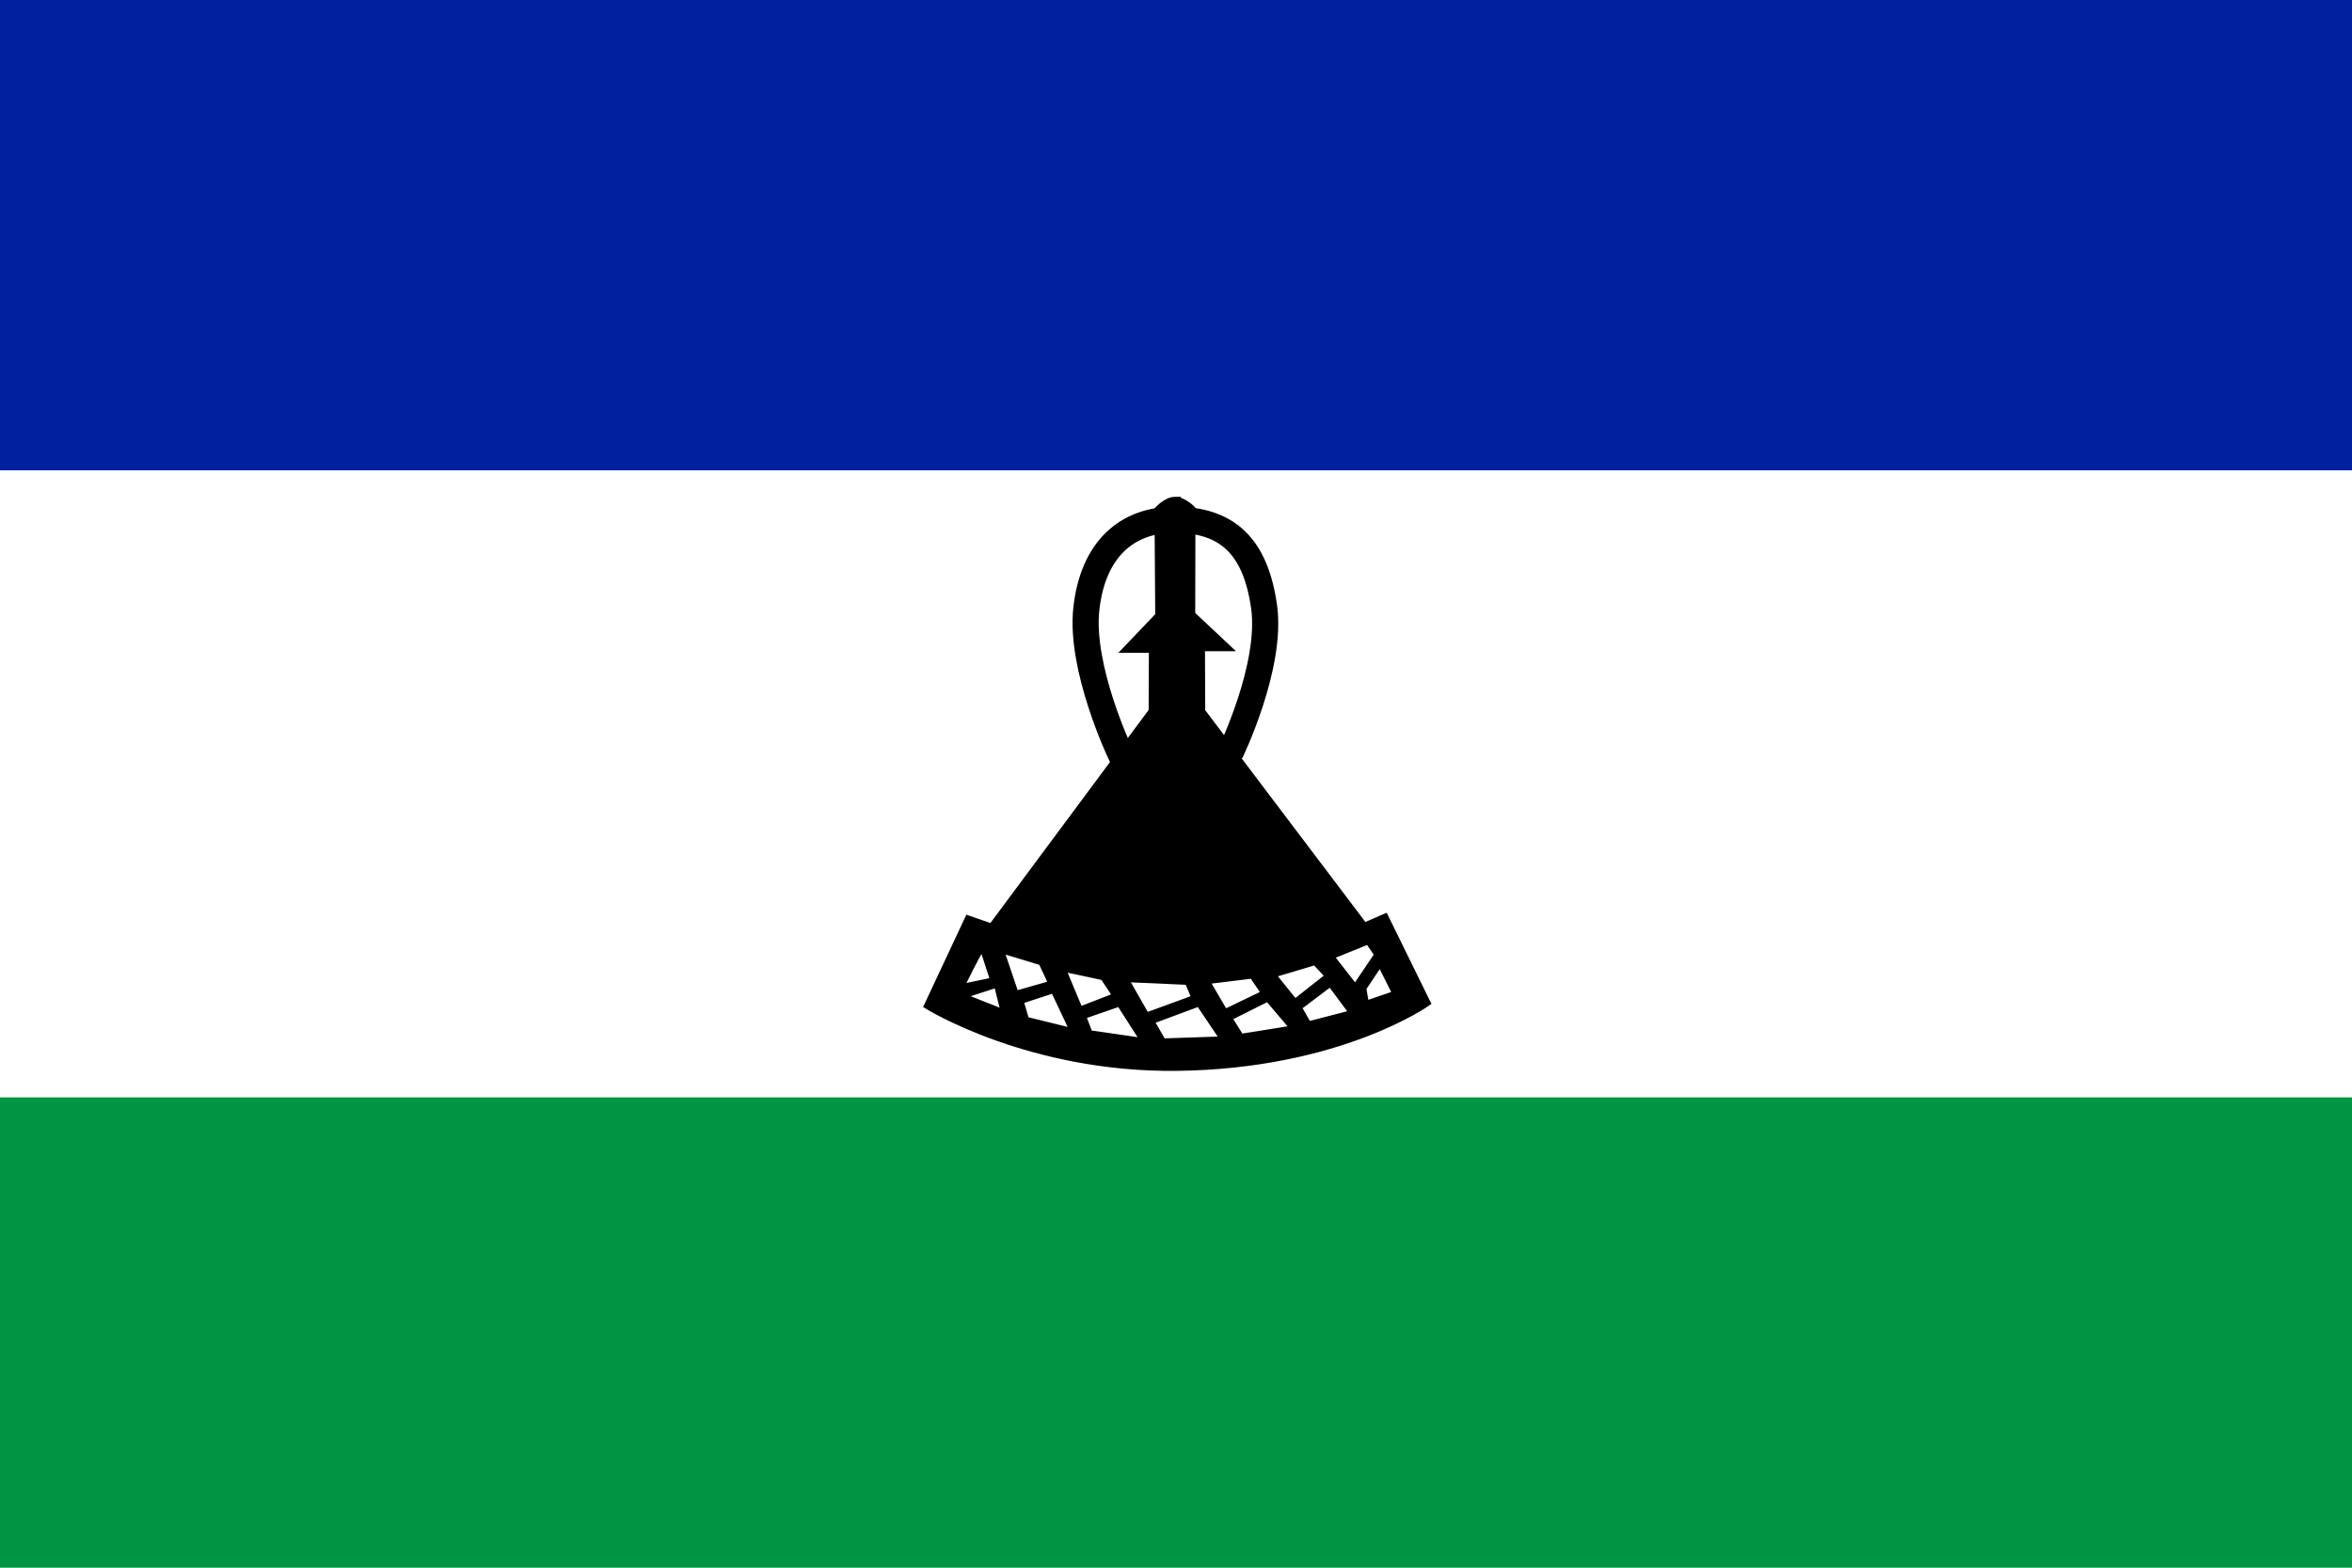
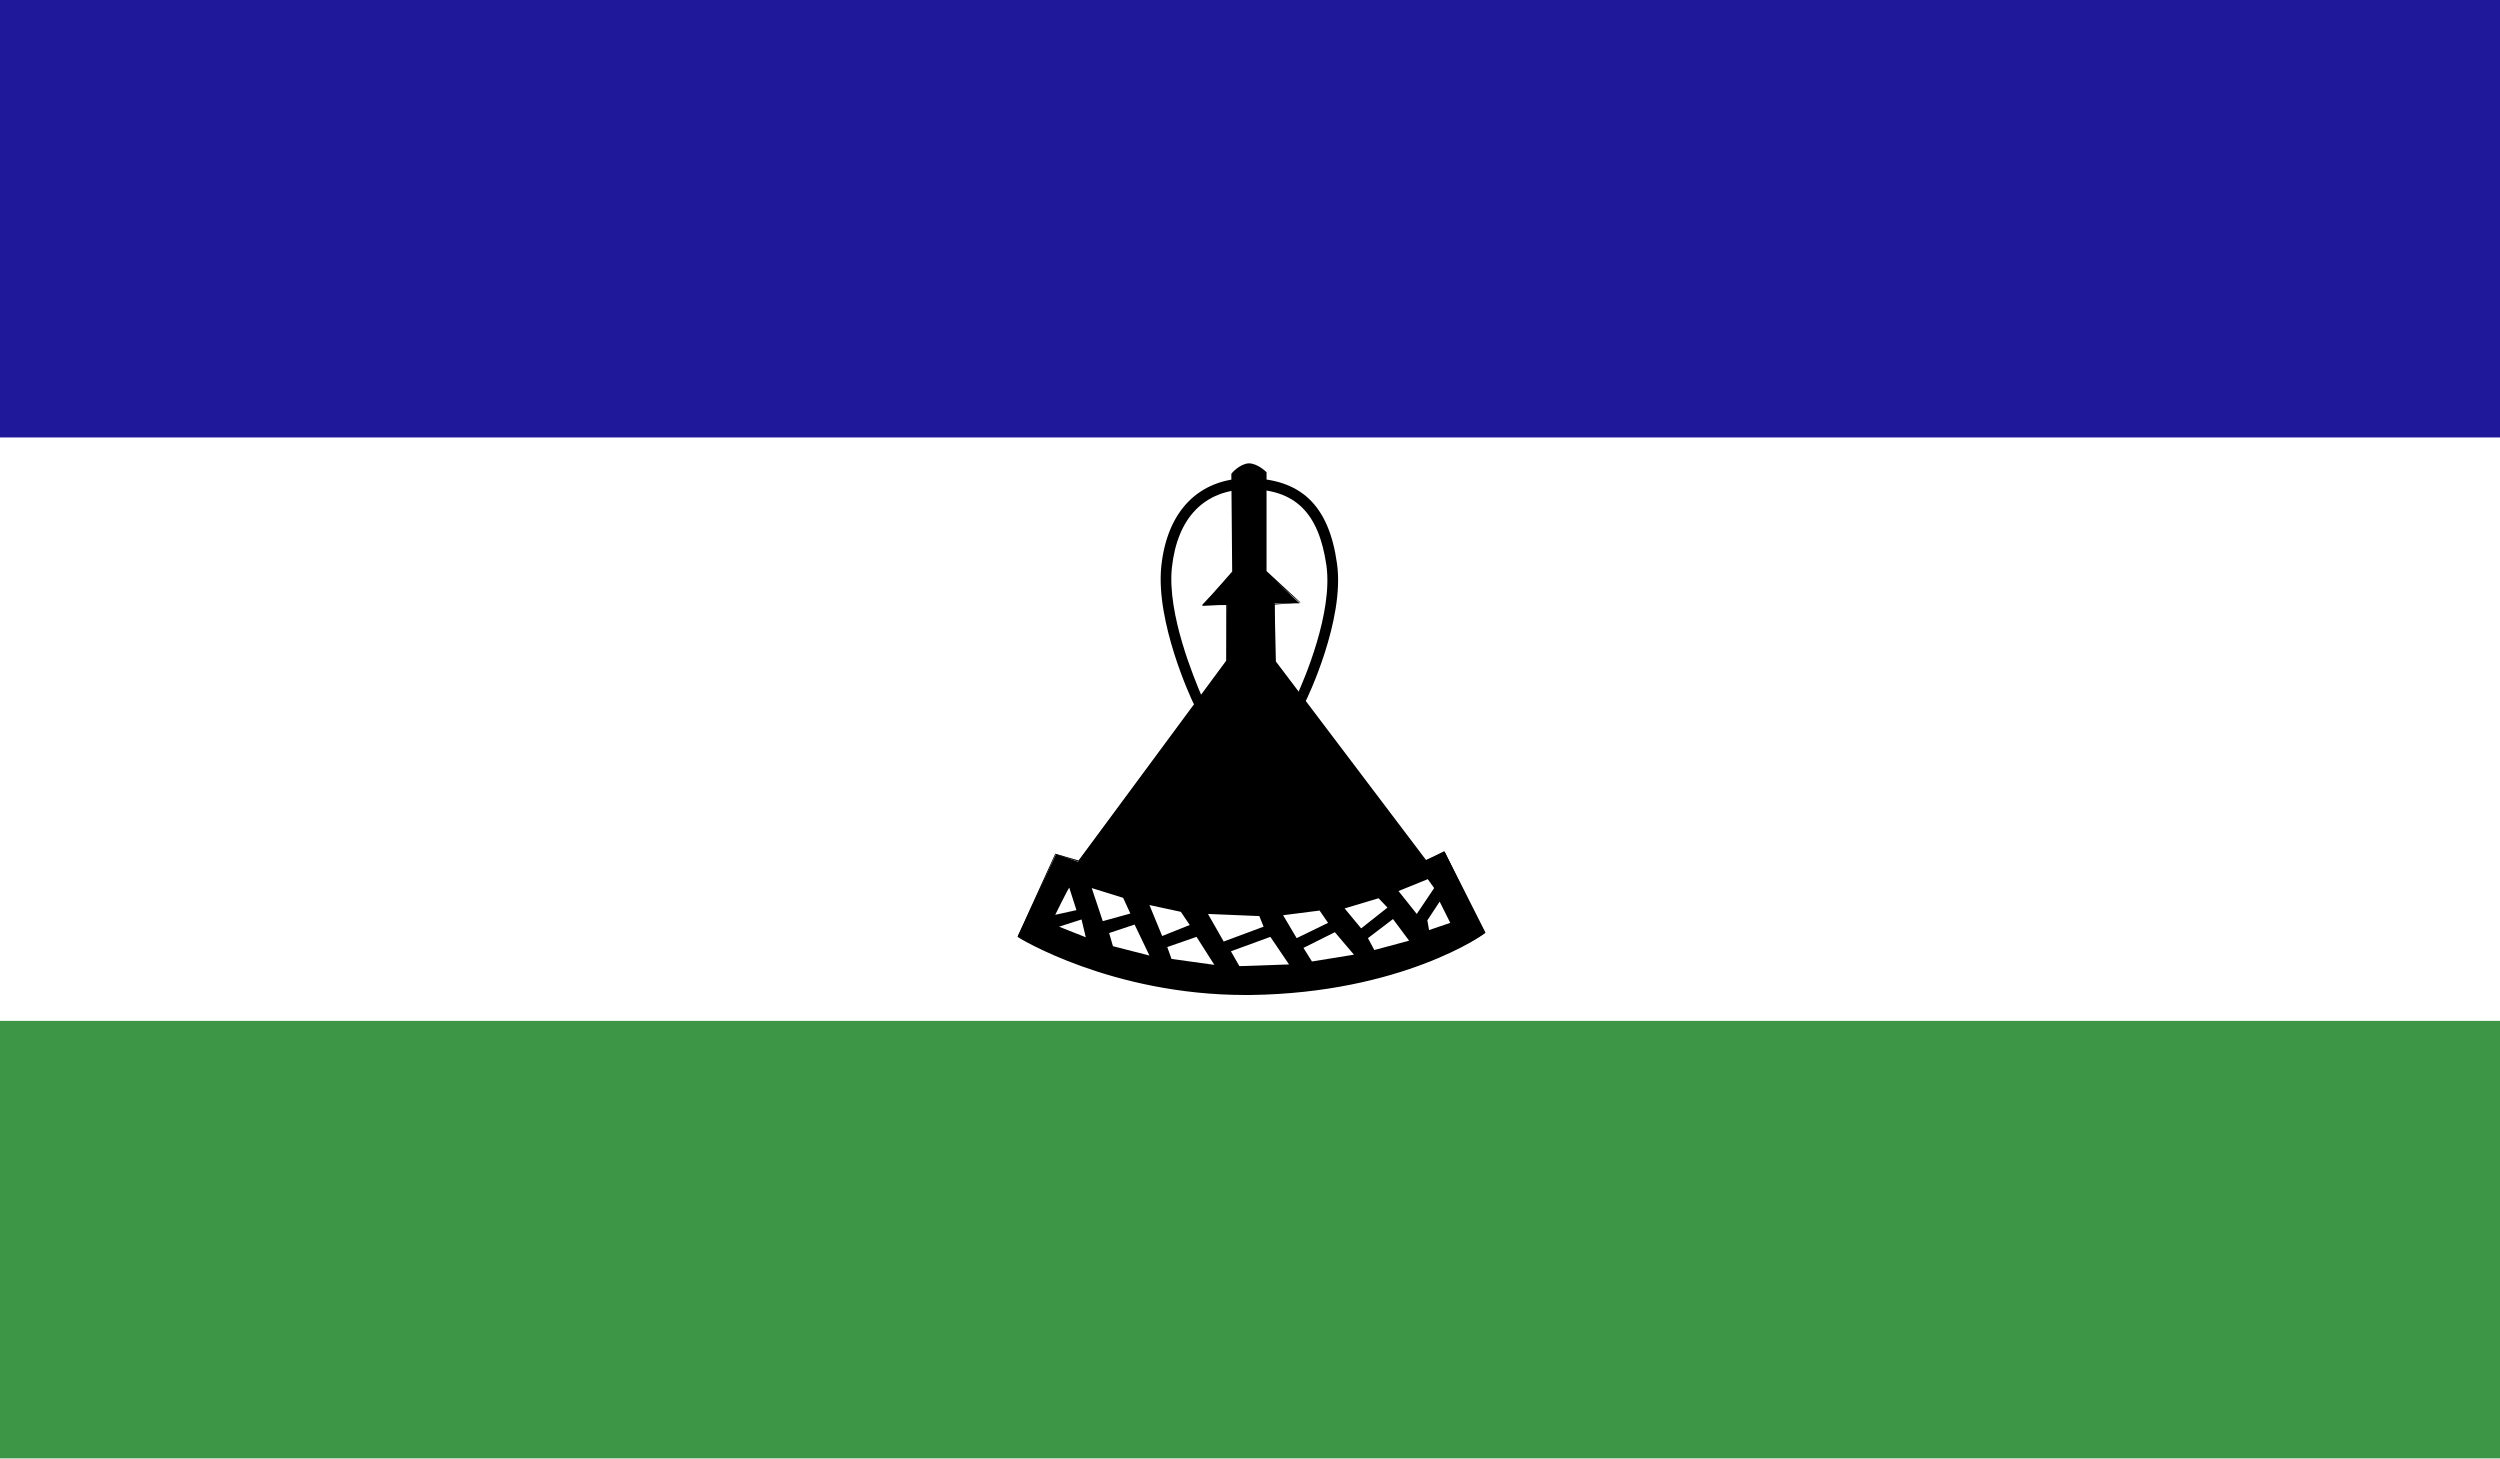
- <svg xmlns="http://www.w3.org/2000/svg" viewBox="0 0 450 300">
-   <rect width="450" height="300" fill="#009543" />
-   <rect width="450" height="210" fill="#fff" />
-   <rect width="450" height="90" fill="#00209f" />
-   <g fill="#fff">
-     <path fill="#000" stroke="#000" d="m224.76,95.569c-1.71,0.037-3.378,1.931-3.378,1.931l0.147,20.233-6.388,6.692h5.171l-0.044,11.603-30.591,41.193-4.522-1.563-7.904,16.861s19.55,12.242,47.925,11.907c31.144-0.37,48.064-12.471,48.064-12.471l-8.168-16.644-4,1.739-30.983-40.979-0.044-11.949h5.171l-7.038-6.609,0.042-20.159s-1.751-1.82-3.461-1.784z" />
-     <path fill="none" stroke="#000" stroke-width="5" d="m235.43,144.01-21.153,0s-7.678-16.176-6.433-27.485c1.267-11.515,7.848-16.963,16.598-17.059,10.345-0.115,15.767,5.069,17.405,16.598,1.623,11.424-6.417,27.947-6.417,27.947z" />
-     <path d="m187.79,182.57c-0.346,0.461-2.882,5.533-2.882,5.533l4.38-0.922-1.498-4.611z" />
-     <path d="m190.32,189.14-4.611,1.498,5.533,2.19-0.922-3.688z" />
-     <path d="m192.4,182.68,2.305,6.801,5.648-1.614-1.498-3.227-6.455-1.96z" />
-     <path d="m195.97,191.91,0.807,2.766,7.492,1.844-2.997-6.34-5.302,1.729z" />
-     <path d="m204.27,186.14,2.651,6.34,5.648-2.19-1.844-2.766-6.455-1.383z" />
-     <path d="m207.96,194.79,0.922,2.421,8.76,1.268-3.688-5.763-5.994,2.075z" />
-     <path d="m216.37,187.99,3.227,5.648,8.184-2.997-0.922-2.19-10.489-0.461z" />
-     <path d="m221.1,195.71,1.729,2.997,10.143-0.346-3.804-5.648-8.068,2.997z" />
-     <path d="m231.82,188.22,2.766,4.726,6.455-3.112-1.729-2.536-7.492,0.922z" />
-     <path d="m242.42,191.79-6.455,3.227,1.729,2.766,8.645-1.383-3.919-4.611z" />
-     <path d="m244.5,186.83,3.343,4.149,5.417-4.265-1.844-1.96-6.916,2.075z" />
-     <path d="m254.41,189.02-5.187,3.919,1.383,2.421,7.146-1.844-3.343-4.495z" />
-     <path d="m261.56,180.84,1.268,1.844-3.573,5.302-3.688-4.726,5.994-2.421z" />
-     <path d="m263.98,185.45,2.19,4.38-4.38,1.498-0.346-2.075,2.536-3.804z" />
-   </g>
+ <svg xmlns="http://www.w3.org/2000/svg" viewBox="0 0 58.92 34.37">
+   <path fill="#fff" d="M0 0h58.92v34.37H0z" />
+   <path fill="#3d9546" d="M0 24.06h58.92v10.31H0z" />
+   <path fill="#1f189b" d="M0 0h58.92v10.31H0z" />
+   <path d="M29.43 10.95c-.2 0-.39.22-.39.22l.02 2.32-.73.77h.59l-.01 1.33-3.5 4.72-.52-.18-.9 1.93s2.24 1.4 5.49 1.36c3.57-.04 5.51-1.43 5.51-1.43l-.94-1.91-.46.2-3.55-4.69v-1.37h.59l-.81-.76v-2.31c.01 0-.19-.2-.39-.2" />
+   <path d="M29.35 23.45c-3.15 0-5.35-1.35-5.37-1.37l.89-1.96.55.16 3.48-4.71v-1.32l-.57.03.71-.81-.02-2.3c.01-.03.21-.24.41-.25.21 0 .41.2.42.21v2.33l.8.74-.61.05.03 1.34 3.54 4.68.43-.21.97 1.92c-.03.05-1.99 1.42-5.53 1.47h-.13zm-5.33-1.38c.04 0 2.22 1.33 5.33 1.33h.13c3.52-.04 5.47-1.41 5.49-1.42l-.95-1.88-.42.21-3.58-4.7-.01-1.38.62-.03-.82-.72v-2.33c-.01 0-.19-.18-.37-.18-.19.01-.37.21-.37.21l.02 2.3-.74.78.57-.04.02 1.36-3.51 4.73-.55-.17-.86 1.93z" />
+   <path d="M30.74 16.63h-2.58l-.04-.07c-.04-.08-.89-1.9-.75-3.22.14-1.3.88-2.05 2.02-2.07 1.27 0 1.93.64 2.12 2.01.19 1.33-.71 3.2-.75 3.27l-.02.08zm-2.43-.25h2.26c.16-.35.85-1.94.69-3.06-.18-1.24-.74-1.79-1.83-1.79-1.05.01-1.68.67-1.81 1.84-.12 1.1.54 2.65.69 3.01" />
+   <path d="M25.2 20.92c-.04.05-.33.64-.33.64l.5-.11-.17-.53zM25.49 21.67l-.53.17.63.25zM25.73 20.93l.26.78.65-.18-.17-.37zM26.14 21.99l.09.31.86.22-.35-.73zM27.09 21.33l.3.73.65-.26-.21-.31zM27.51 22.32l.1.28 1.01.14-.42-.66zM28.47 21.54l.37.65.94-.35-.1-.25zM29.01 22.42l.2.35 1.17-.04-.44-.65zM30.24 21.57l.32.54.74-.36-.2-.29zM31.46 21.97l-.74.37.2.32.99-.16zM31.69 21.41l.39.47.62-.49-.21-.22zM32.83 21.66l-.59.45.15.28.82-.22zM33.65 20.72l.15.21-.41.61-.43-.54zM33.93 21.25l.25.5-.5.17-.04-.23z" fill="#fff" />
</svg>
